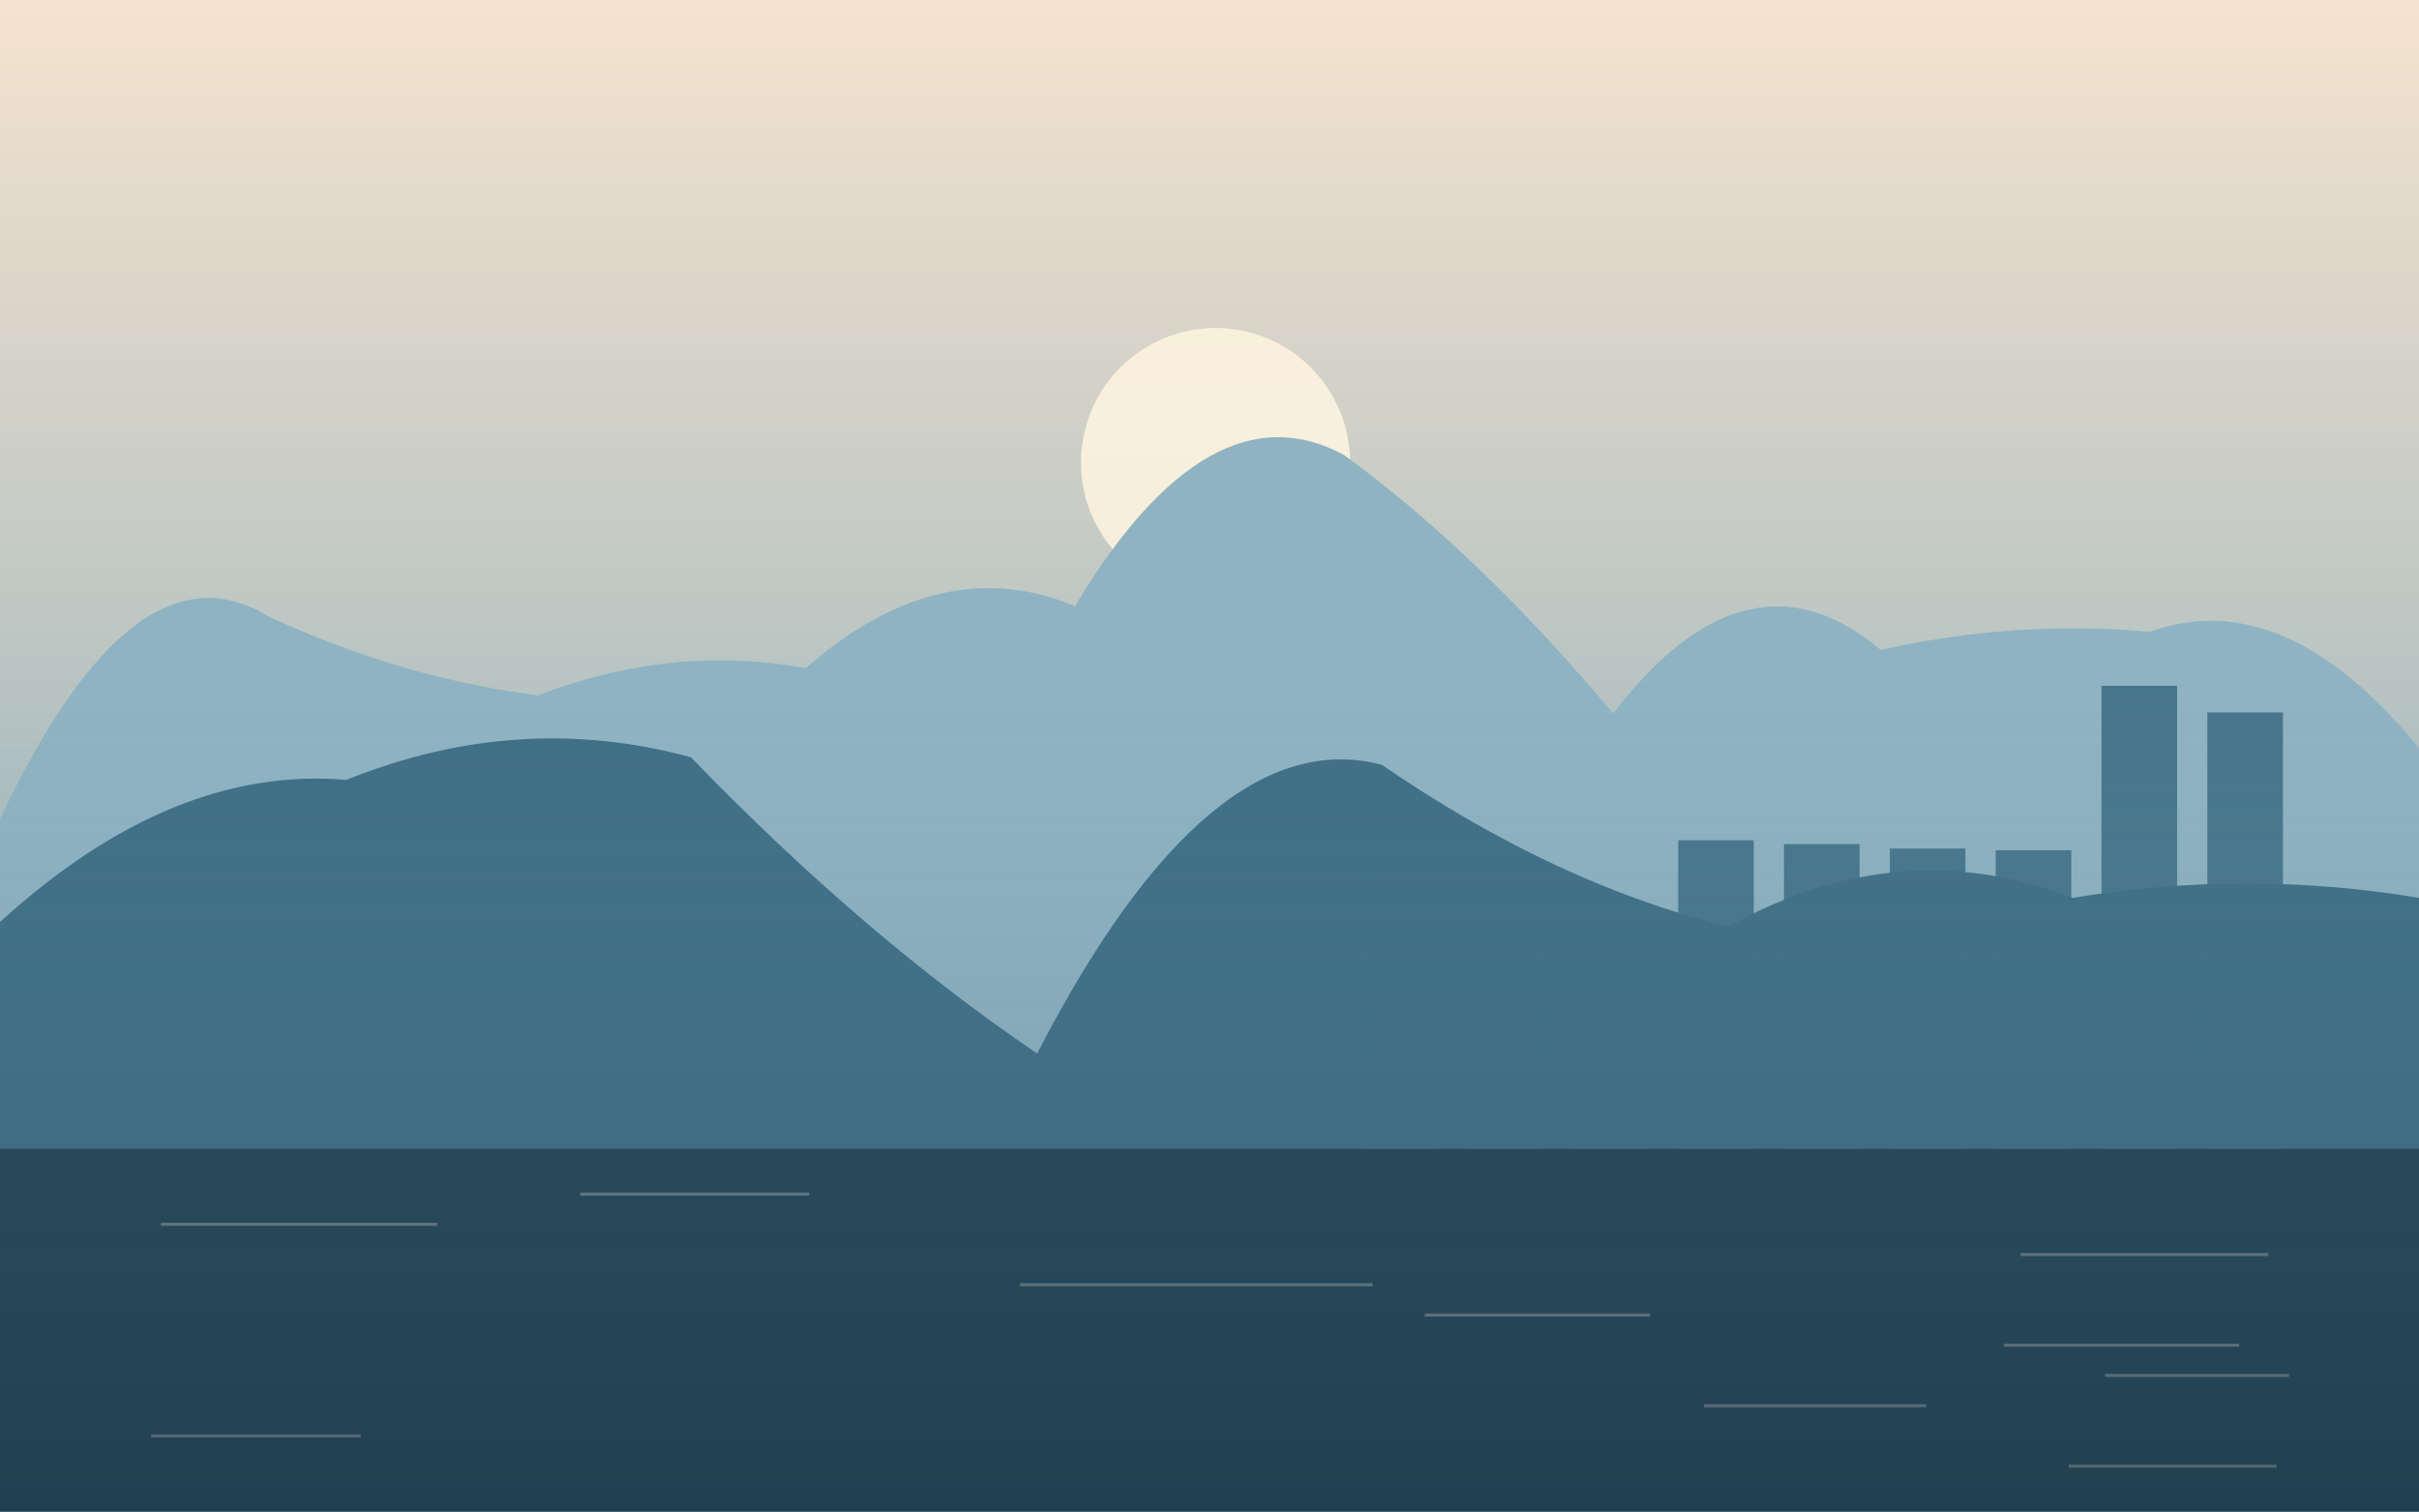
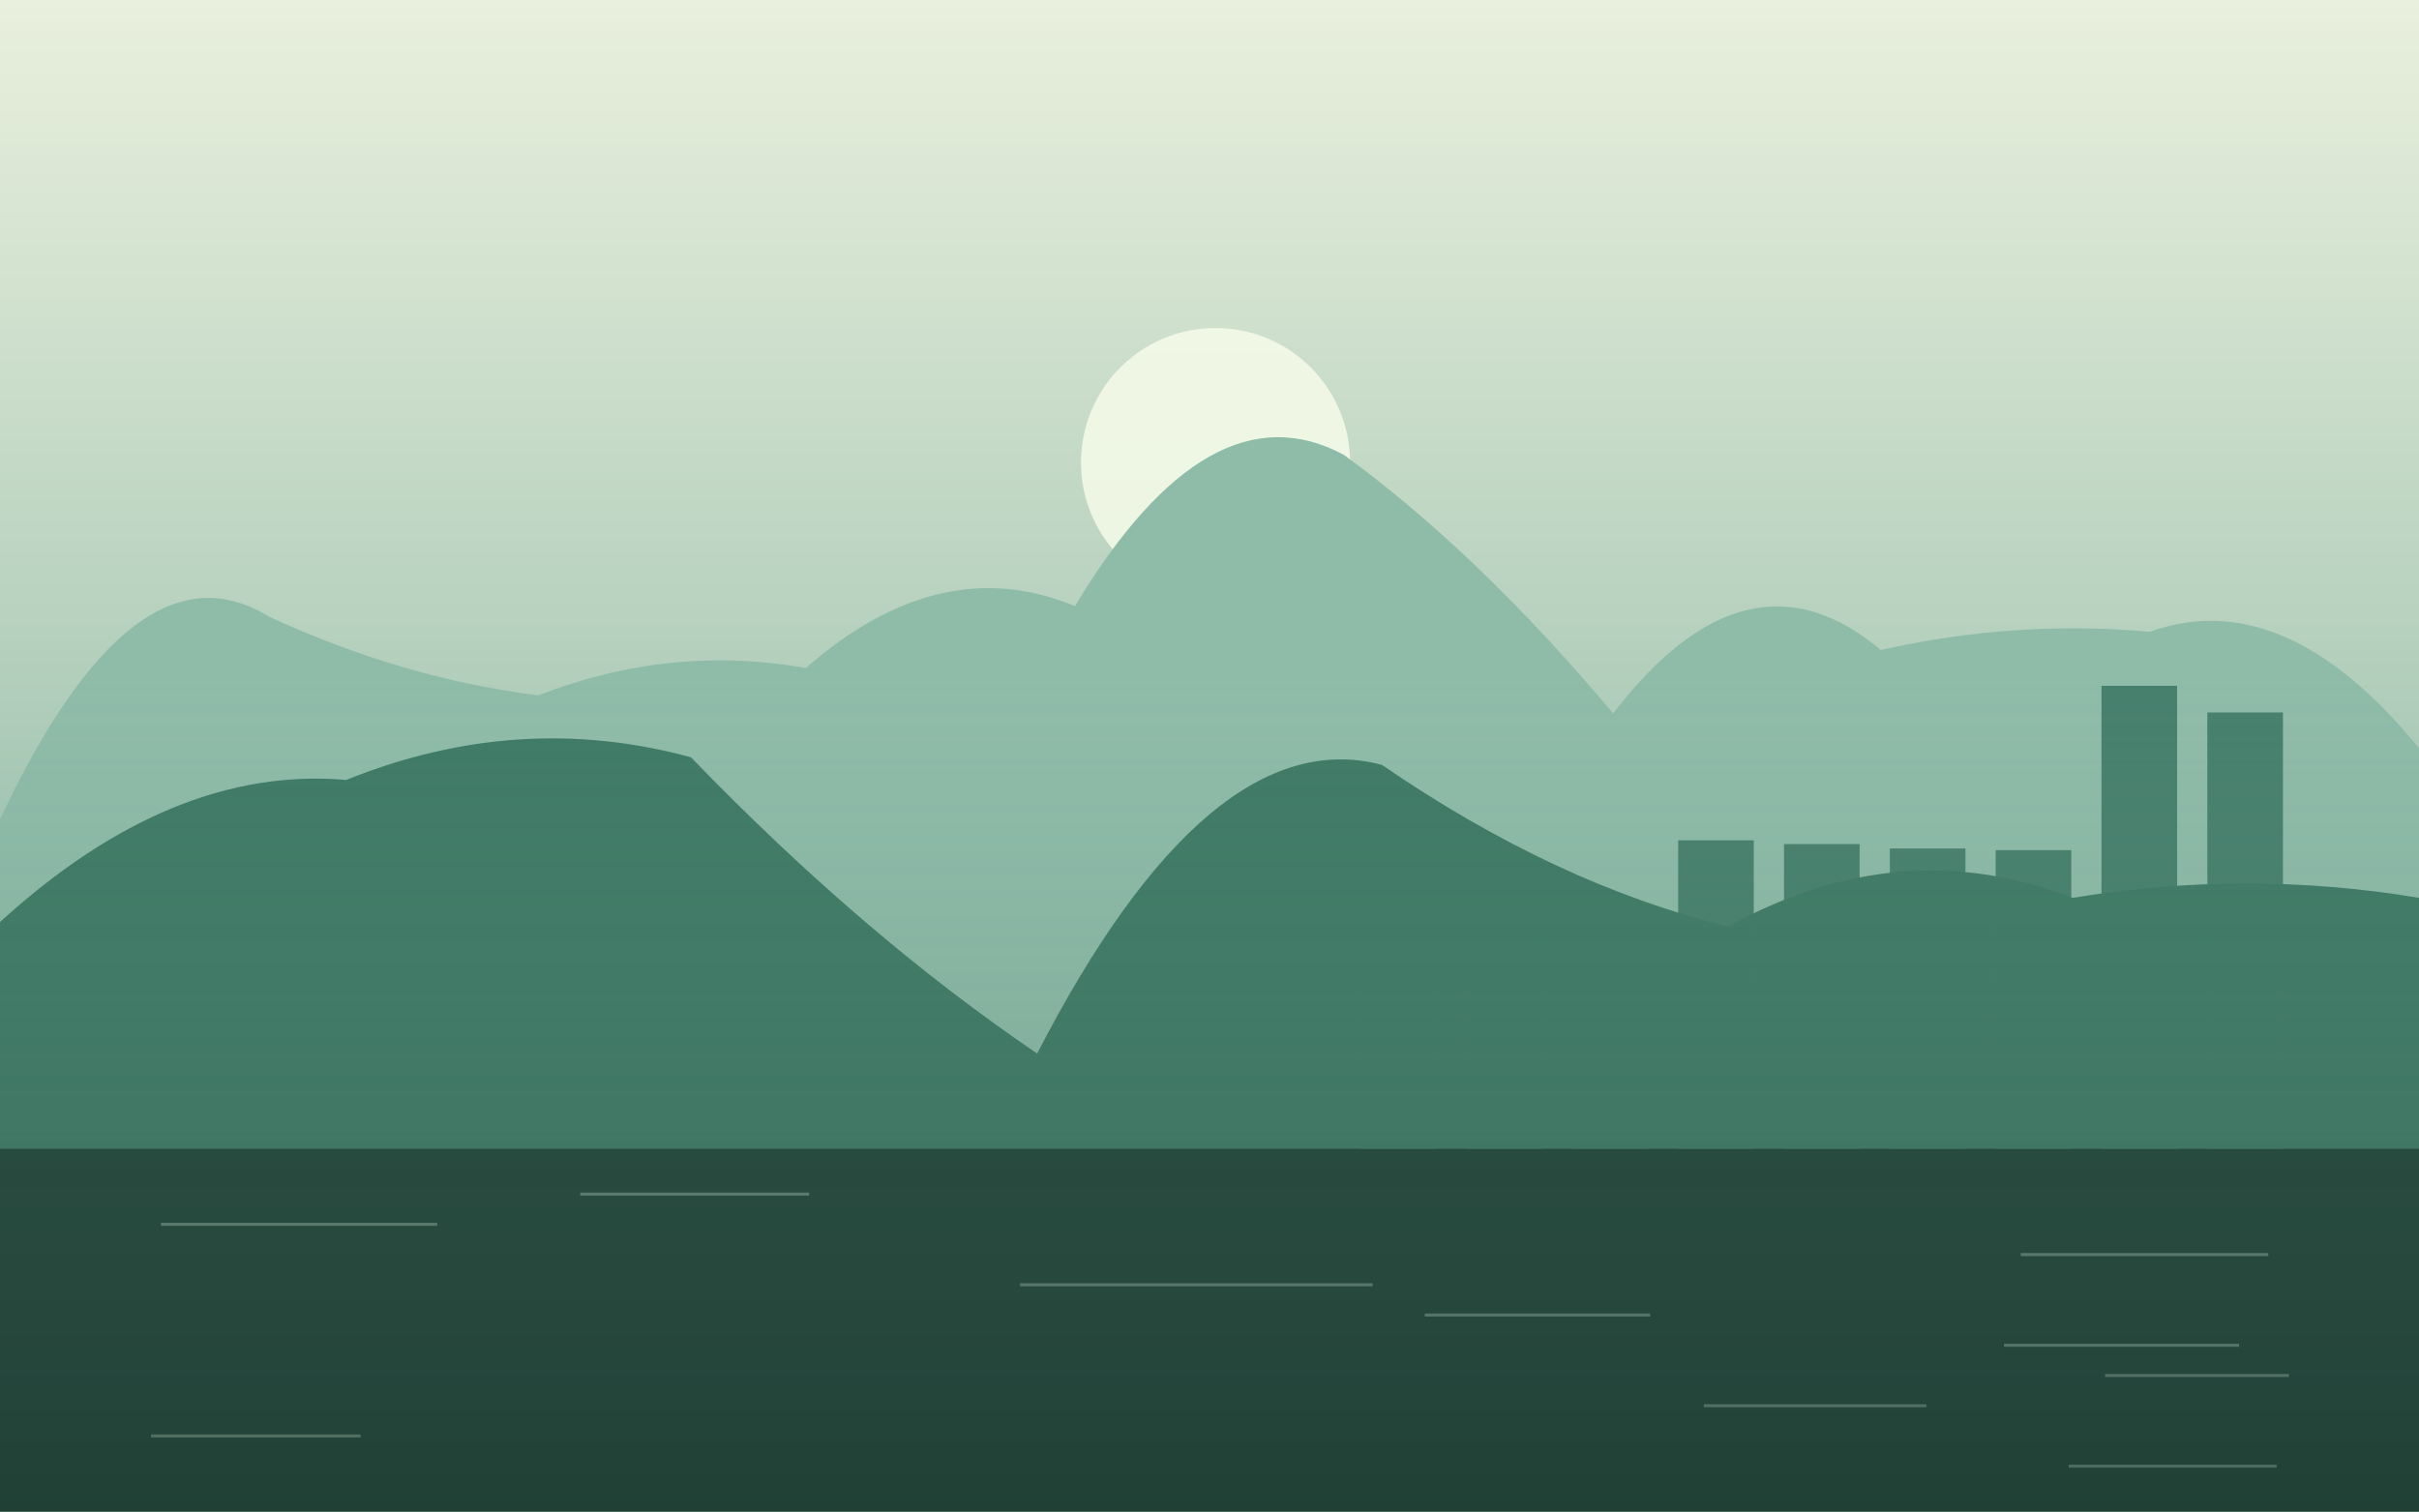
<svg xmlns="http://www.w3.org/2000/svg" viewBox="0 0 1600 1000" width="1600" height="1000" role="img" aria-label="Illustration of the Black Sea coast with a modern skyline">
  <defs>
    <linearGradient id="s" x1="0" y1="0" x2="0" y2="1">
-       <stop offset="0" stop-color="#f5e3cf" />
-       <stop offset="1" stop-color="#6f9fb3" />
+       <stop offset="0" stop-color="#e9f0dd" />
+       <stop offset="1" stop-color="#6fa693" />
    </linearGradient>
    <linearGradient id="haze" x1="0" y1="0" x2="0" y2="1">
-       <stop offset=".45" stop-color="#6f9fb3" stop-opacity="0" />
-       <stop offset="1" stop-color="#1d3a4a" stop-opacity=".35" />
+       <stop offset=".45" stop-color="#6fa693" stop-opacity="0" />
+       <stop offset="1" stop-color="#1d3a30" stop-opacity=".35" />
    </linearGradient>
  </defs>
  <rect width="1600" height="1000" fill="url(#s)" />
-   <circle cx="804" cy="306" r="89" fill="#fff4df" opacity=".85" />
-   <path d="M0 1000 L0 560 Q-89 458 0 542 Q89 353 178 408 Q267 449 356 460 Q444 426 533 442 Q622 364 711 401 Q800 253 889 301 Q978 366 1067 472 Q1156 356 1244 430 Q1333 410 1422 418 Q1511 386 1600 495 L1600 1000Z" fill="#8fb3c2" />
-   <path d="M0 1000 L0 700 Q-114 568 0 610 Q114 506 229 516 Q343 470 457 501 Q571 619 686 697 Q800 476 914 506 Q1029 585 1143 613 Q1257 550 1371 594 Q1486 575 1600 594 L1600 1000Z" fill="#3f6f86" />
-   <rect y="760" width="1600" height="240" fill="#1d3a4a" opacity=".85" />
-   <path d="M383.794 790 h151.419" stroke="#f5e3cf" stroke-width="2" opacity=".35" />
-   <path d="M106.426 810 h182.738" stroke="#f5e3cf" stroke-width="2" opacity=".35" />
-   <path d="M1336.57 830 h163.732" stroke="#f5e3cf" stroke-width="2" opacity=".35" />
-   <path d="M674.715 850 h233.181" stroke="#f5e3cf" stroke-width="2" opacity=".35" />
-   <path d="M942.393 870 h149.085" stroke="#f5e3cf" stroke-width="2" opacity=".35" />
-   <path d="M1325.487 890 h155.511" stroke="#f5e3cf" stroke-width="2" opacity=".35" />
-   <path d="M1392.358 910 h121.657" stroke="#f5e3cf" stroke-width="2" opacity=".35" />
-   <path d="M1126.982 930 h147.192" stroke="#f5e3cf" stroke-width="2" opacity=".35" />
-   <path d="M99.906 950 h138.661" stroke="#f5e3cf" stroke-width="2" opacity=".35" />
-   <path d="M1368.293 970 h137.561" stroke="#f5e3cf" stroke-width="2" opacity=".35" />
-   <rect x="900" y="552.879" width="50" height="207.121" fill="#3f6f86" opacity=".9" />
-   <rect x="970" y="592.84" width="50" height="167.16" fill="#3f6f86" opacity=".9" />
-   <rect x="1040" y="628.535" width="50" height="131.465" fill="#3f6f86" opacity=".9" />
-   <rect x="1110" y="555.911" width="50" height="204.089" fill="#3f6f86" opacity=".9" />
-   <rect x="1180" y="558.434" width="50" height="201.566" fill="#3f6f86" opacity=".9" />
-   <rect x="1250" y="561.361" width="50" height="198.639" fill="#3f6f86" opacity=".9" />
-   <rect x="1320" y="562.474" width="50" height="197.526" fill="#3f6f86" opacity=".9" />
-   <rect x="1390" y="453.734" width="50" height="306.266" fill="#3f6f86" opacity=".9" />
-   <rect x="1460" y="471.35" width="50" height="288.65" fill="#3f6f86" opacity=".9" />
+   <circle cx="804" cy="306" r="89" fill="#f6fbe9" opacity=".85" />
+   <path d="M0 1000 L0 560 Q-89 458 0 542 Q89 353 178 408 Q267 449 356 460 Q444 426 533 442 Q622 364 711 401 Q800 253 889 301 Q978 366 1067 472 Q1156 356 1244 430 Q1333 410 1422 418 Q1511 386 1600 495 L1600 1000Z" fill="#8fbba9" />
+   <path d="M0 1000 L0 700 Q-114 568 0 610 Q114 506 229 516 Q343 470 457 501 Q571 619 686 697 Q800 476 914 506 Q1029 585 1143 613 Q1257 550 1371 594 Q1486 575 1600 594 L1600 1000Z" fill="#3f7a66" />
+   <rect y="760" width="1600" height="240" fill="#1d3a30" opacity=".85" />
+   <path d="M383.794 790 h151.419" stroke="#dff0e2" stroke-width="2" opacity=".35" />
+   <path d="M106.426 810 h182.738" stroke="#dff0e2" stroke-width="2" opacity=".35" />
+   <path d="M1336.57 830 h163.732" stroke="#dff0e2" stroke-width="2" opacity=".35" />
+   <path d="M674.715 850 h233.181" stroke="#dff0e2" stroke-width="2" opacity=".35" />
+   <path d="M942.393 870 h149.085" stroke="#dff0e2" stroke-width="2" opacity=".35" />
+   <path d="M1325.487 890 h155.511" stroke="#dff0e2" stroke-width="2" opacity=".35" />
+   <path d="M1392.358 910 h121.657" stroke="#dff0e2" stroke-width="2" opacity=".35" />
+   <path d="M1126.982 930 h147.192" stroke="#dff0e2" stroke-width="2" opacity=".35" />
+   <path d="M99.906 950 h138.661" stroke="#dff0e2" stroke-width="2" opacity=".35" />
+   <path d="M1368.293 970 h137.561" stroke="#dff0e2" stroke-width="2" opacity=".35" />
+   <rect x="900" y="552.879" width="50" height="207.121" fill="#3f7a66" opacity=".9" />
+   <rect x="970" y="592.84" width="50" height="167.16" fill="#3f7a66" opacity=".9" />
+   <rect x="1040" y="628.535" width="50" height="131.465" fill="#3f7a66" opacity=".9" />
+   <rect x="1110" y="555.911" width="50" height="204.089" fill="#3f7a66" opacity=".9" />
+   <rect x="1180" y="558.434" width="50" height="201.566" fill="#3f7a66" opacity=".9" />
+   <rect x="1250" y="561.361" width="50" height="198.639" fill="#3f7a66" opacity=".9" />
+   <rect x="1320" y="562.474" width="50" height="197.526" fill="#3f7a66" opacity=".9" />
+   <rect x="1390" y="453.734" width="50" height="306.266" fill="#3f7a66" opacity=".9" />
+   <rect x="1460" y="471.35" width="50" height="288.65" fill="#3f7a66" opacity=".9" />
  <rect width="1600" height="1000" fill="url(#haze)" />
</svg>
